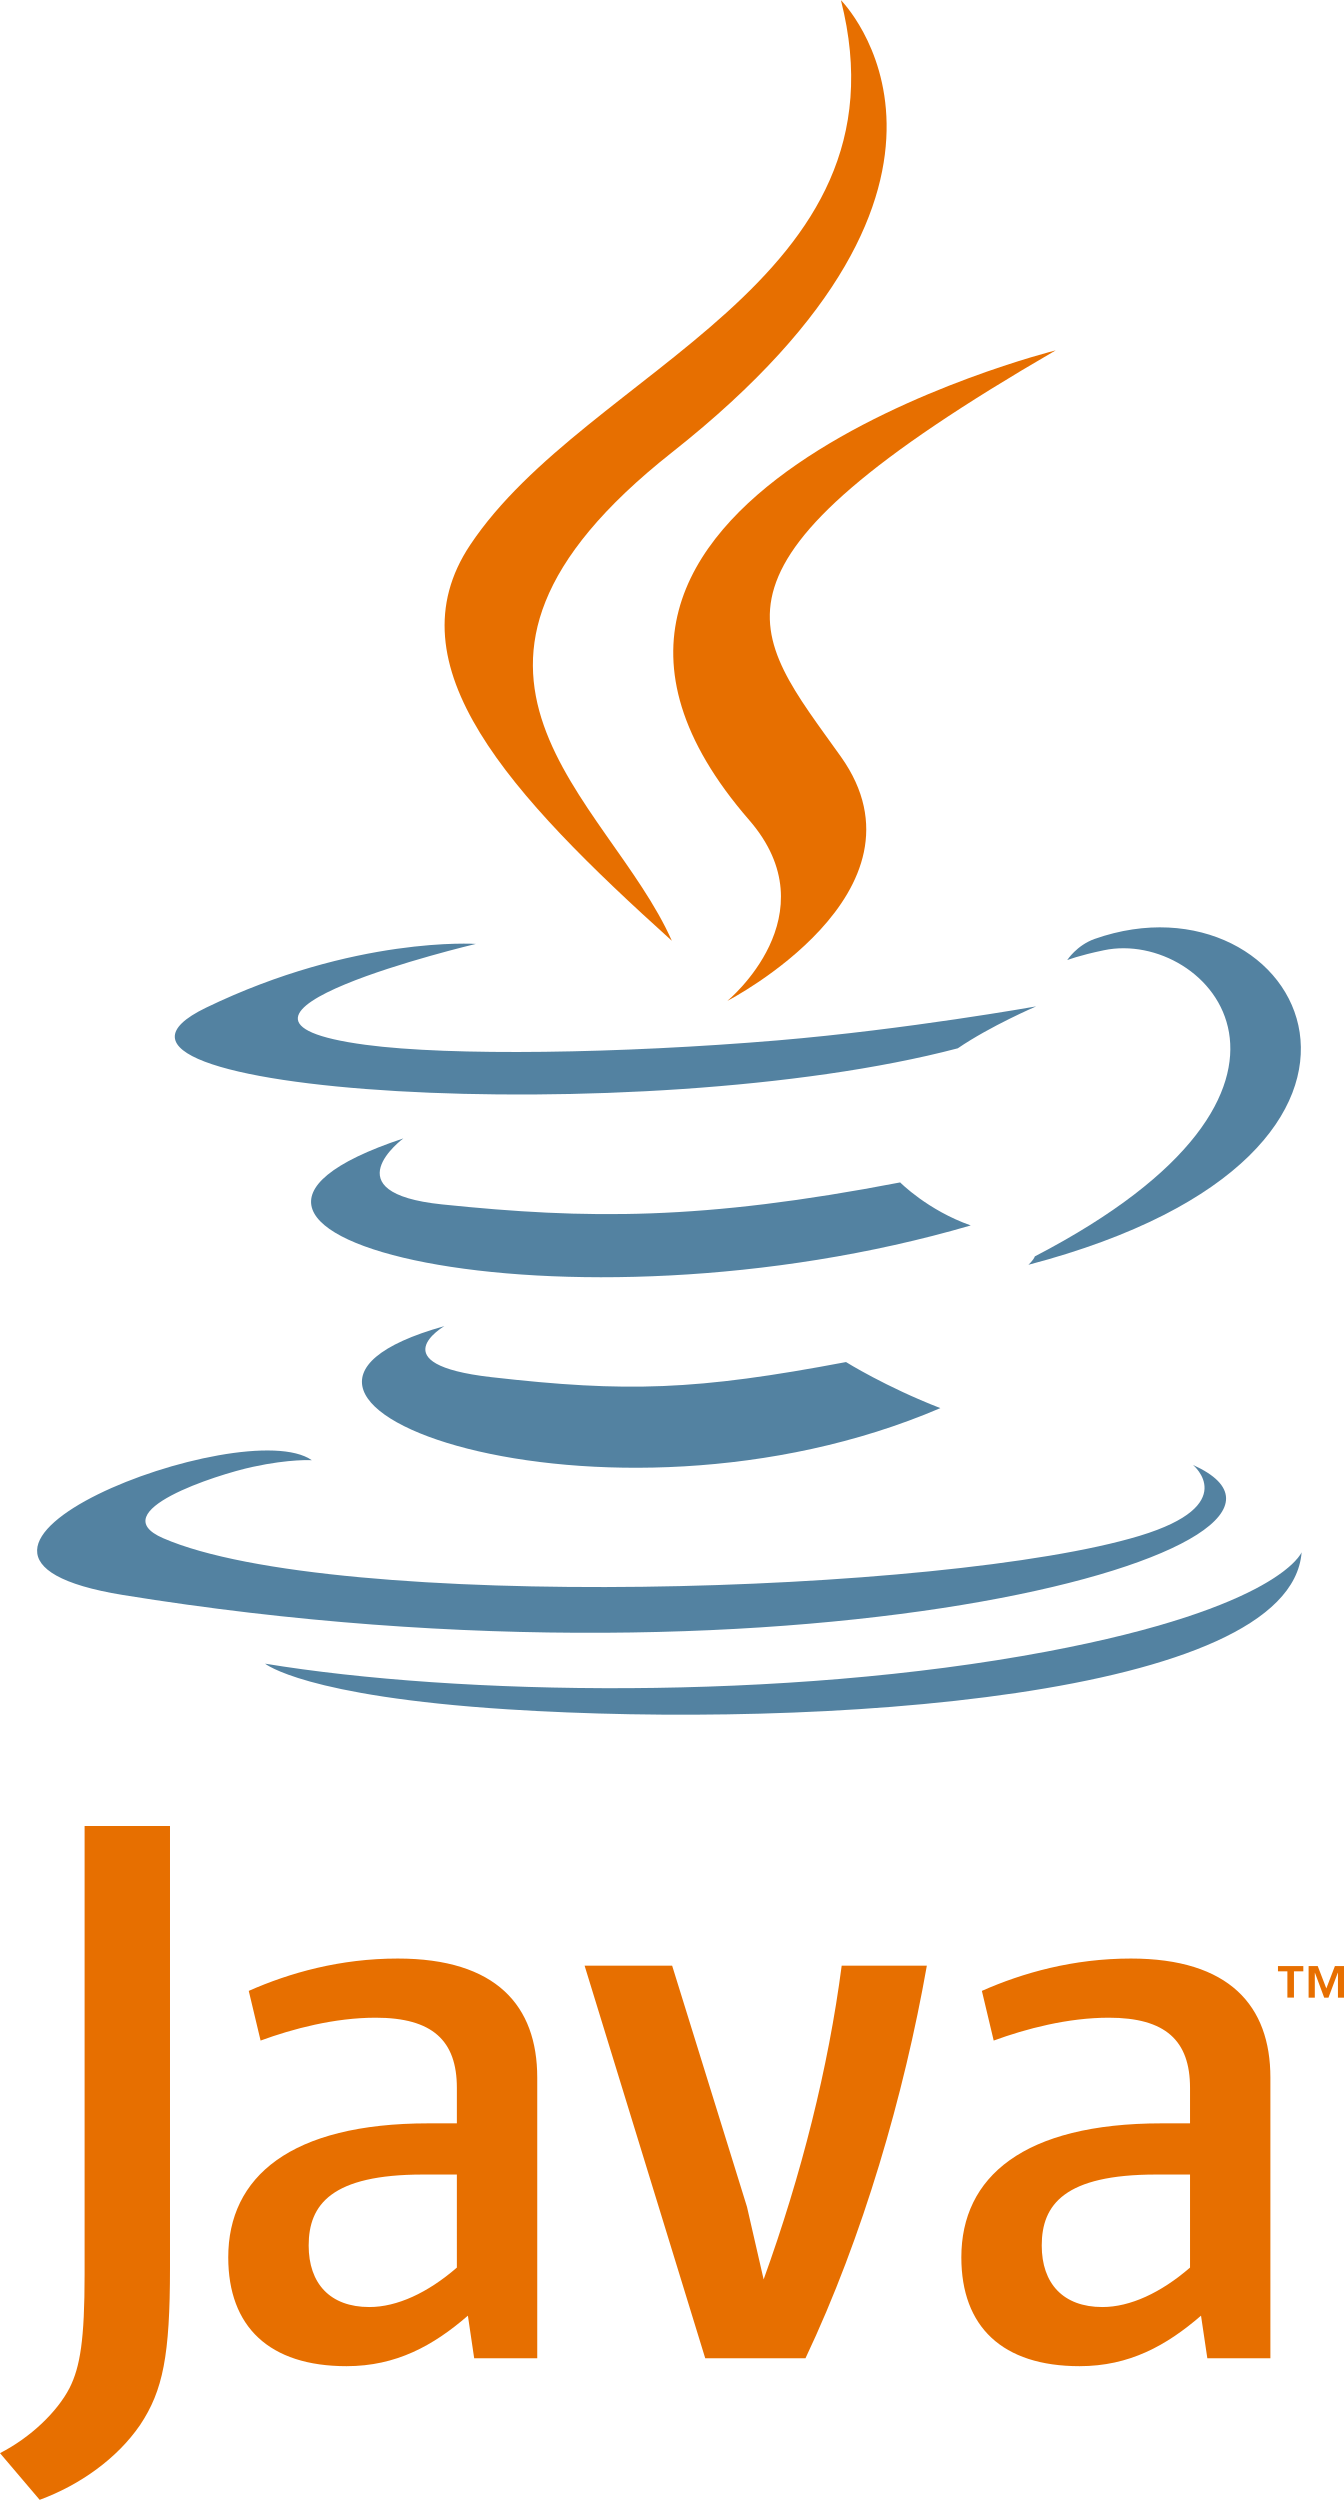
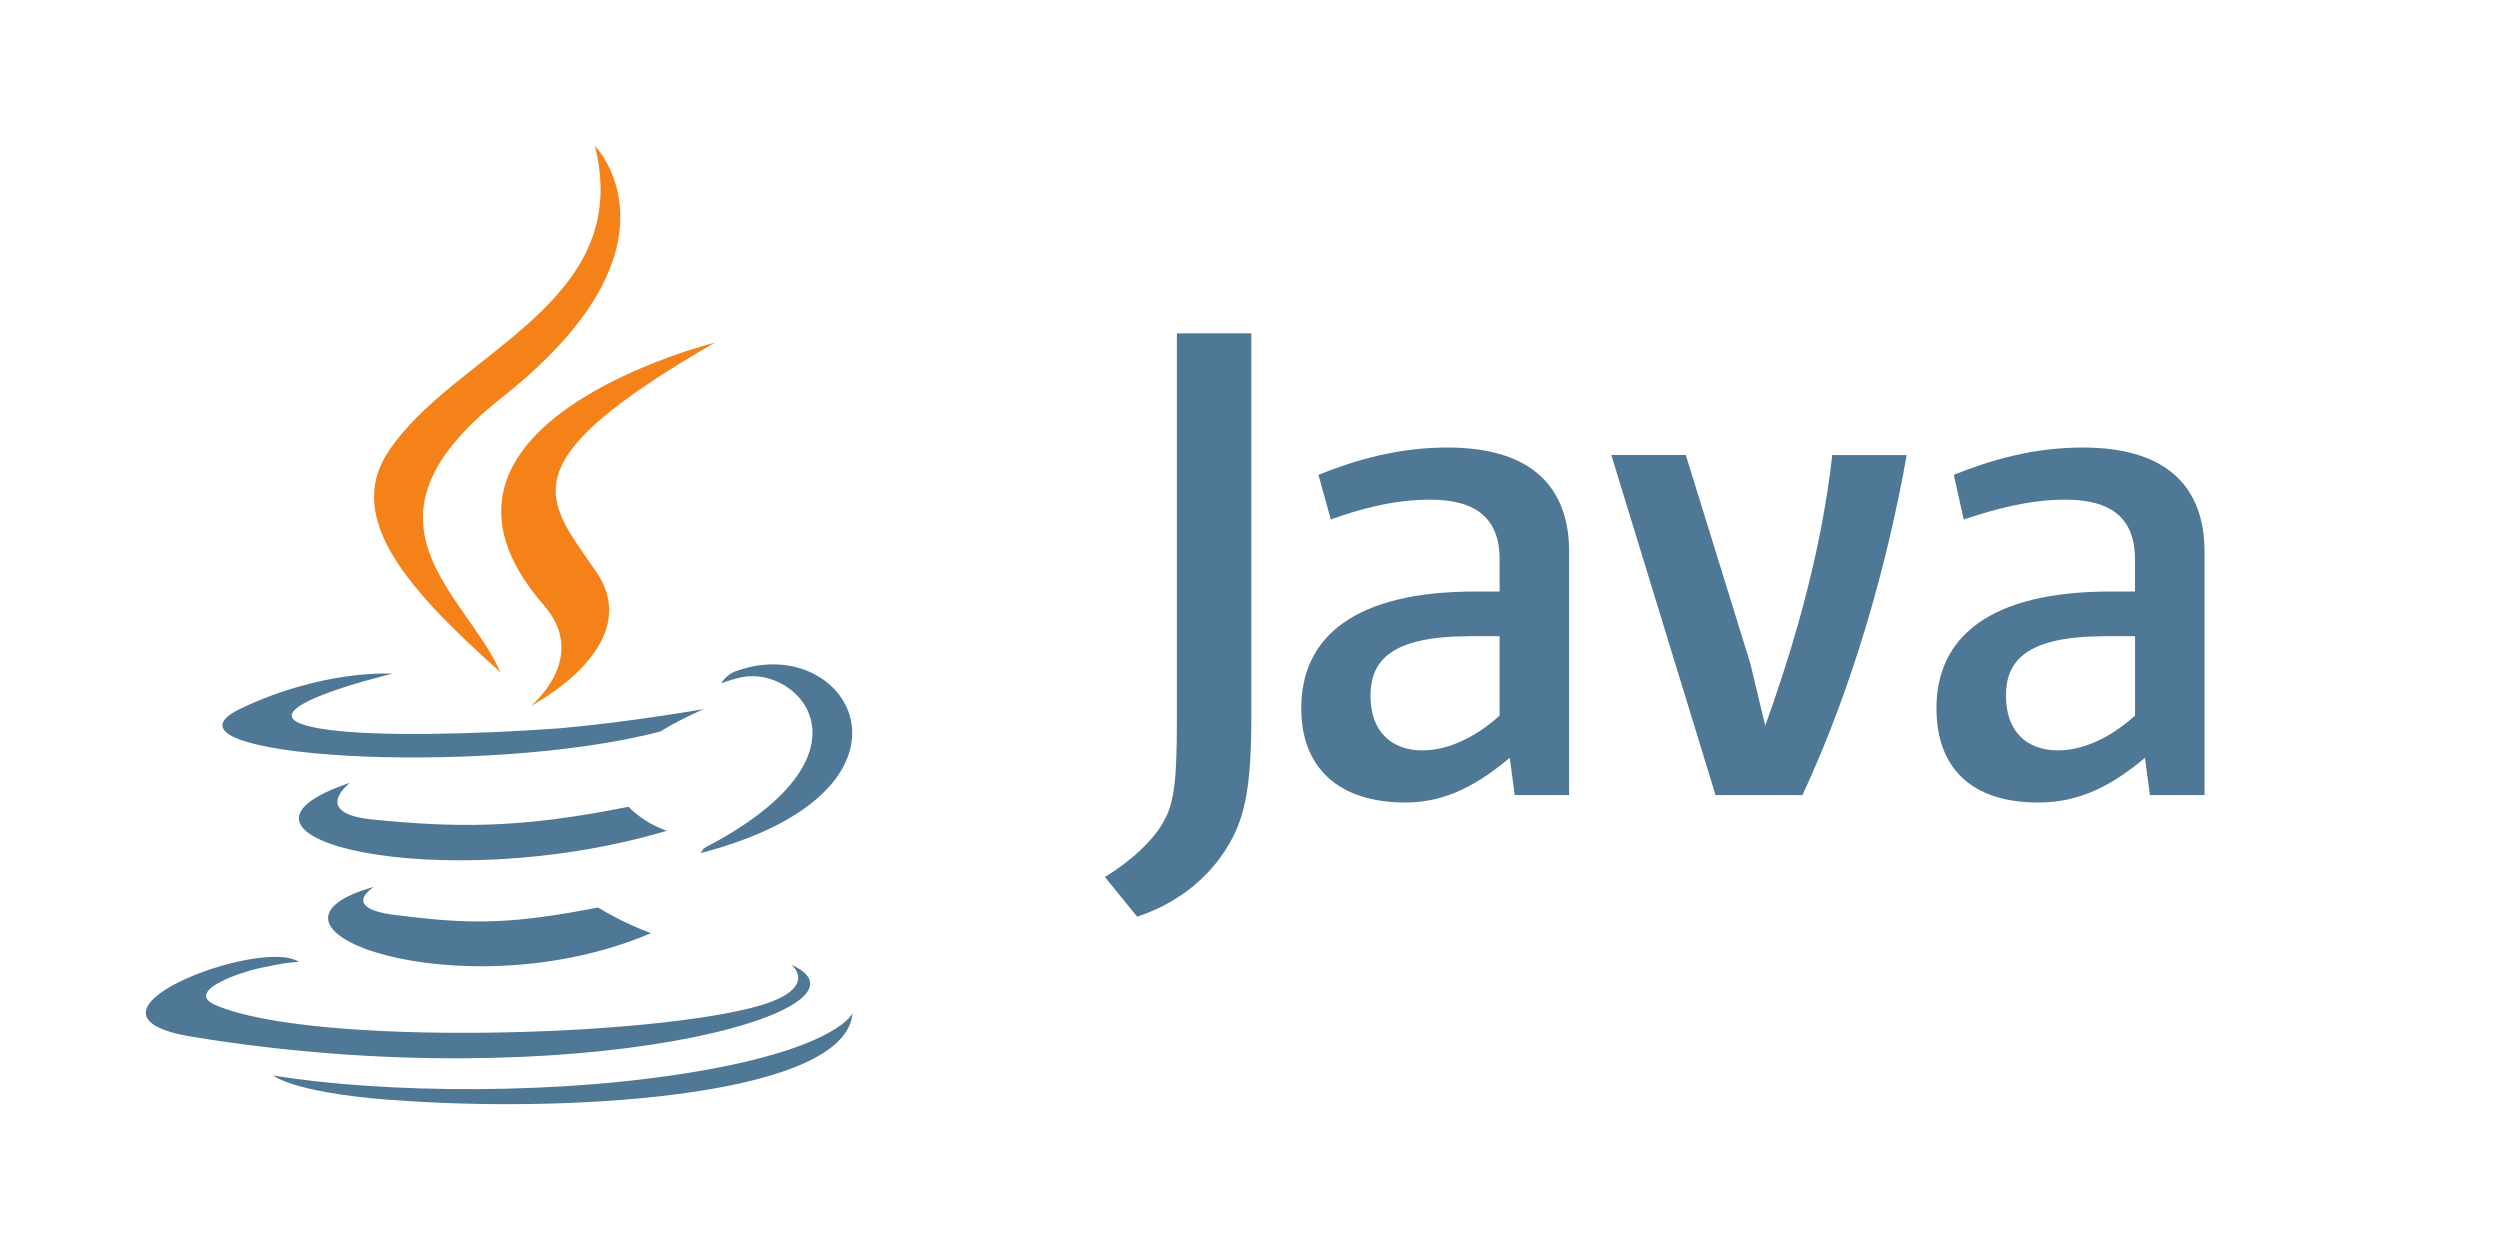
- <svg xmlns="http://www.w3.org/2000/svg" width="1344" height="2500" viewBox="6.527 4.399 290.829 540.906">
-   <path d="M285.104 430.945h-2.037v-1.14h5.486v1.14h-2.025v5.688h-1.424v-5.688zm10.942.297h-.032l-2.02 5.393h-.924l-2.006-5.393h-.024v5.393h-1.343v-6.828h1.976l1.86 4.835 1.854-4.835h1.969v6.828h-1.311l.001-5.393z" fill="#e76f00" />
-   <path d="M102.681 291.324s-14.178 8.245 10.09 11.035c29.4 3.354 44.426 2.873 76.825-3.259 0 0 8.518 5.341 20.414 9.967-72.63 31.128-164.376-1.803-107.329-17.743M93.806 250.704s-15.902 11.771 8.384 14.283c31.406 3.24 56.208 3.505 99.125-4.759 0 0 5.937 6.018 15.271 9.309-87.815 25.678-185.624 2.025-122.78-18.833" fill="#5382a1" />
-   <path d="M168.625 181.799c17.896 20.604-4.701 39.146-4.701 39.146s45.439-23.458 24.571-52.833c-19.491-27.395-34.438-41.005 46.479-87.934.001-.001-127.013 31.721-66.349 101.621" fill="#e76f00" />
-   <path d="M264.684 321.369s10.492 8.646-11.555 15.333c-41.923 12.7-174.488 16.535-211.314.507-13.238-5.76 11.587-13.752 19.396-15.429 8.144-1.766 12.798-1.437 12.798-1.437-14.722-10.371-95.157 20.363-40.857 29.166 148.084 24.015 269.944-10.814 231.532-28.14M109.499 208.617s-67.431 16.016-23.879 21.832c18.389 2.462 55.047 1.905 89.192-.956 27.906-2.354 55.928-7.358 55.928-7.358s-9.84 4.214-16.959 9.074c-68.475 18.01-200.756 9.631-162.674-8.79 32.206-15.568 58.392-13.802 58.392-13.802M230.462 276.231c69.608-36.171 37.425-70.932 14.96-66.248-5.506 1.146-7.961 2.139-7.961 2.139s2.045-3.202 5.947-4.588c44.441-15.624 78.619 46.081-14.346 70.521 0 0 1.079-.962 1.4-1.824" fill="#5382a1" />
-   <path d="M188.495 4.399s38.55 38.562-36.563 97.862c-60.233 47.567-13.735 74.689-.025 105.678-35.158-31.723-60.96-59.647-43.65-85.637 25.406-38.151 95.792-56.648 80.238-117.903" fill="#e76f00" />
-   <path d="M116.339 374.246c66.815 4.277 169.417-2.373 171.846-33.987 0 0-4.67 11.984-55.219 21.503-57.027 10.731-127.364 9.479-169.081 2.601.002-.002 8.541 7.067 52.454 9.883" fill="#5382a1" />
-   <path d="M105.389 495.049c-6.303 5.467-12.96 8.536-18.934 8.536-8.527 0-13.134-5.113-13.134-13.314 0-8.871 4.937-15.357 24.739-15.357h7.328l.001 20.135m17.392 19.623V453.93c0-15.518-8.85-25.756-30.188-25.756-12.457 0-23.369 3.076-32.238 6.999l2.56 10.752c6.983-2.563 16.022-4.949 24.894-4.949 12.292 0 17.58 4.949 17.58 15.181v7.678h-6.135c-29.865 0-43.337 11.593-43.337 28.993 0 15.018 8.878 23.554 25.594 23.554 10.745 0 18.766-4.437 26.264-10.929l1.361 9.221 13.645-.002zM180.824 514.672h-21.691l-26.106-84.96h18.944l16.198 52.199 3.601 15.699c8.195-22.698 13.992-45.726 16.891-67.898h18.427c-4.938 27.976-13.822 58.684-26.264 84.96M264.038 495.049c-6.315 5.467-12.983 8.536-18.958 8.536-8.512 0-13.131-5.113-13.131-13.314 0-8.871 4.947-15.357 24.748-15.357h7.341v20.135m17.39 19.623V453.93c0-15.518-8.871-25.756-30.186-25.756-12.465 0-23.381 3.076-32.246 6.999l2.557 10.752c6.985-2.563 16.041-4.949 24.906-4.949 12.283 0 17.579 4.949 17.579 15.181v7.678h-6.146c-29.873 0-43.34 11.593-43.34 28.993 0 15.018 8.871 23.554 25.584 23.554 10.752 0 18.77-4.437 26.28-10.929l1.366 9.221 13.646-.002zM36.847 529.099c-4.958 7.239-12.966 12.966-21.733 16.206L6.527 535.2c6.673-3.424 12.396-8.954 15.055-14.104 2.3-4.581 3.252-10.485 3.252-24.604v-96.995h18.478v95.666c-.001 18.875-1.51 26.5-6.465 33.936" fill="#e76f00" />
+ <svg xmlns="http://www.w3.org/2000/svg" width="120" height="60">
+   <path d="M17.956 42.562s-1.767 1.075 1.23 1.383c3.6.46 5.53.384 9.524-.384 0 0 1.075.69 2.535 1.23-8.987 3.84-20.354-.23-13.288-2.227zm-1.152-4.992s-1.92 1.46 1.075 1.767c3.917.384 7 .46 12.29-.614 0 0 .69.768 1.843 1.152-10.83 3.226-22.966.307-15.208-2.304zm21.2 8.756s1.306 1.075-1.46 1.92c-5.146 1.536-21.583 1.997-26.192 0-1.613-.69 1.46-1.7 2.458-1.843 1-.23 1.536-.23 1.536-.23-1.766-1.23-11.752 2.535-5.07 3.6 18.357 2.995 33.488-1.306 28.726-3.456zM18.8 32.347s-8.372 1.997-2.996 2.688c2.304.307 6.836.23 11.06-.077 3.456-.307 6.913-.922 6.913-.922s-1.23.538-2.074 1.075c-8.526 2.227-24.886 1.23-20.2-1.075 3.994-1.92 7.297-1.7 7.297-1.7zm14.978 8.372c8.602-4.455 4.608-8.756 1.843-8.218-.69.154-1 .307-1 .307s.23-.46.768-.614c5.453-1.92 9.755 5.76-1.767 8.756 0 0 .077-.077.154-.23zM19.646 52.854c8.295.538 20.97-.307 21.276-4.224 0 0-.614 1.536-6.836 2.688-7.066 1.306-15.822 1.152-20.97.307 0 0 1.075.922 6.53 1.23z" fill="#4e7896" />
+   <path d="M28.555 7s4.762 4.84-4.532 12.136c-7.45 5.914-1.7 9.294 0 13.134-4.378-3.917-7.527-7.373-5.377-10.6 3.15-4.762 11.828-7.066 9.908-14.67zm-2.458 22.044c2.227 2.535-.615 4.84-.615 4.84s5.684-2.92 3.072-6.53c-2.38-3.456-4.224-5.146 5.76-10.907 0 0-15.746 3.917-8.218 12.596z" fill="#f58219" />
+   <path d="M75.318 38.162V26.485c0-2.98-1.668-5.004-5.838-5.004-2.383 0-4.41.596-6.196 1.31l.596 2.145c1.31-.477 2.98-.953 4.766-.953 2.264 0 3.336.953 3.336 2.86v1.55H70.8c-5.72 0-8.34 2.145-8.34 5.6 0 2.86 1.787 4.528 5.004 4.528 2.026 0 3.575-.953 5.004-2.145l.238 1.787h2.62zM71.98 34.35c-1.19 1.072-2.502 1.668-3.694 1.668-1.55 0-2.502-.953-2.502-2.62s.953-2.86 4.766-2.86h1.43v3.813zm14.536 3.813h-4.17L77.343 21.84h3.575l3.098 10.01.715 2.98c1.55-4.29 2.74-8.698 3.217-12.987h3.574c-.953 5.362-2.62 11.2-5.004 16.323zm19.302 0V26.485c0-2.98-1.668-5.004-5.84-5.004-2.383 0-4.408.596-6.196 1.31l.477 2.145c1.43-.477 3.098-.953 4.885-.953 2.264 0 3.336.953 3.336 2.86v1.55h-1.19c-5.72 0-8.34 2.145-8.34 5.6 0 2.86 1.668 4.528 4.885 4.528 2.145 0 3.694-.953 5.123-2.145l.238 1.787h2.62zm-3.336-3.813c-1.19 1.072-2.502 1.668-3.694 1.668-1.55 0-2.502-.953-2.502-2.62s.953-2.86 4.766-2.86h1.43v3.813zm-43.728 6.553c-.953 1.43-2.383 2.502-4.17 3.098l-1.55-1.906c1.192-.715 2.383-1.787 2.86-2.74.477-.834.596-2.026.596-4.766V16h3.575v18.35c0 3.694-.358 5.123-1.31 6.553z" fill="#4e7896" />
</svg>
